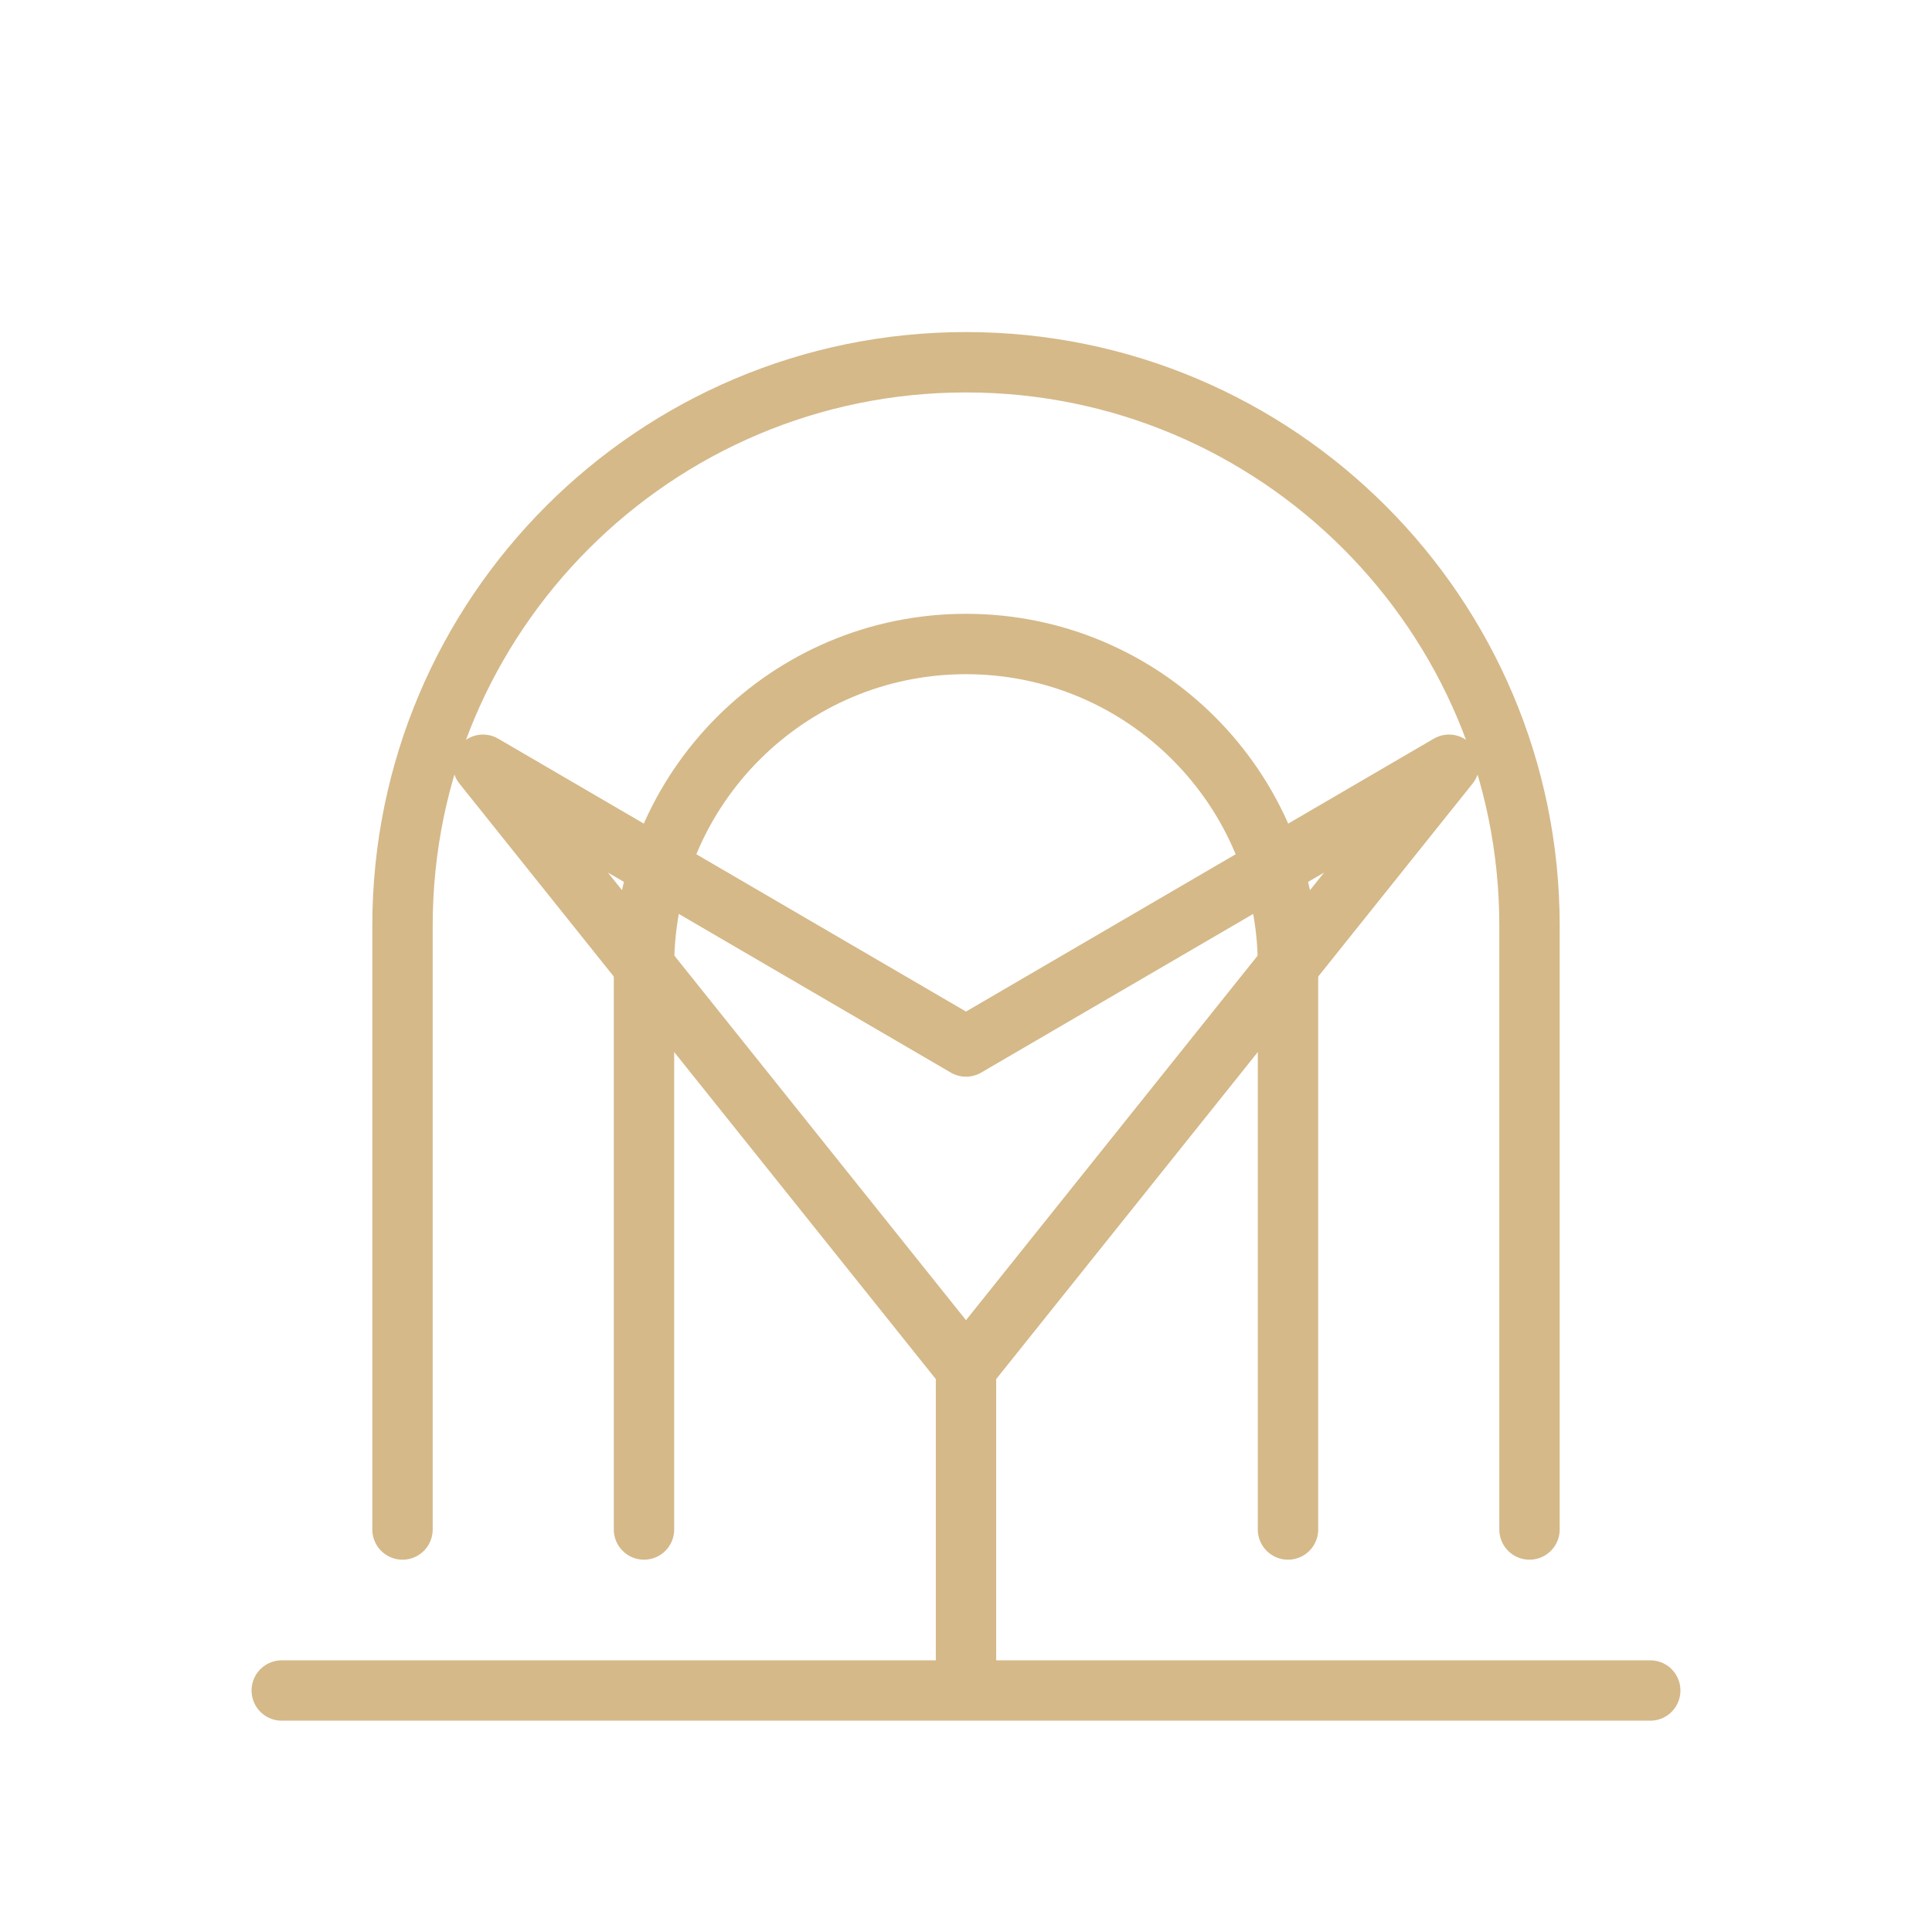
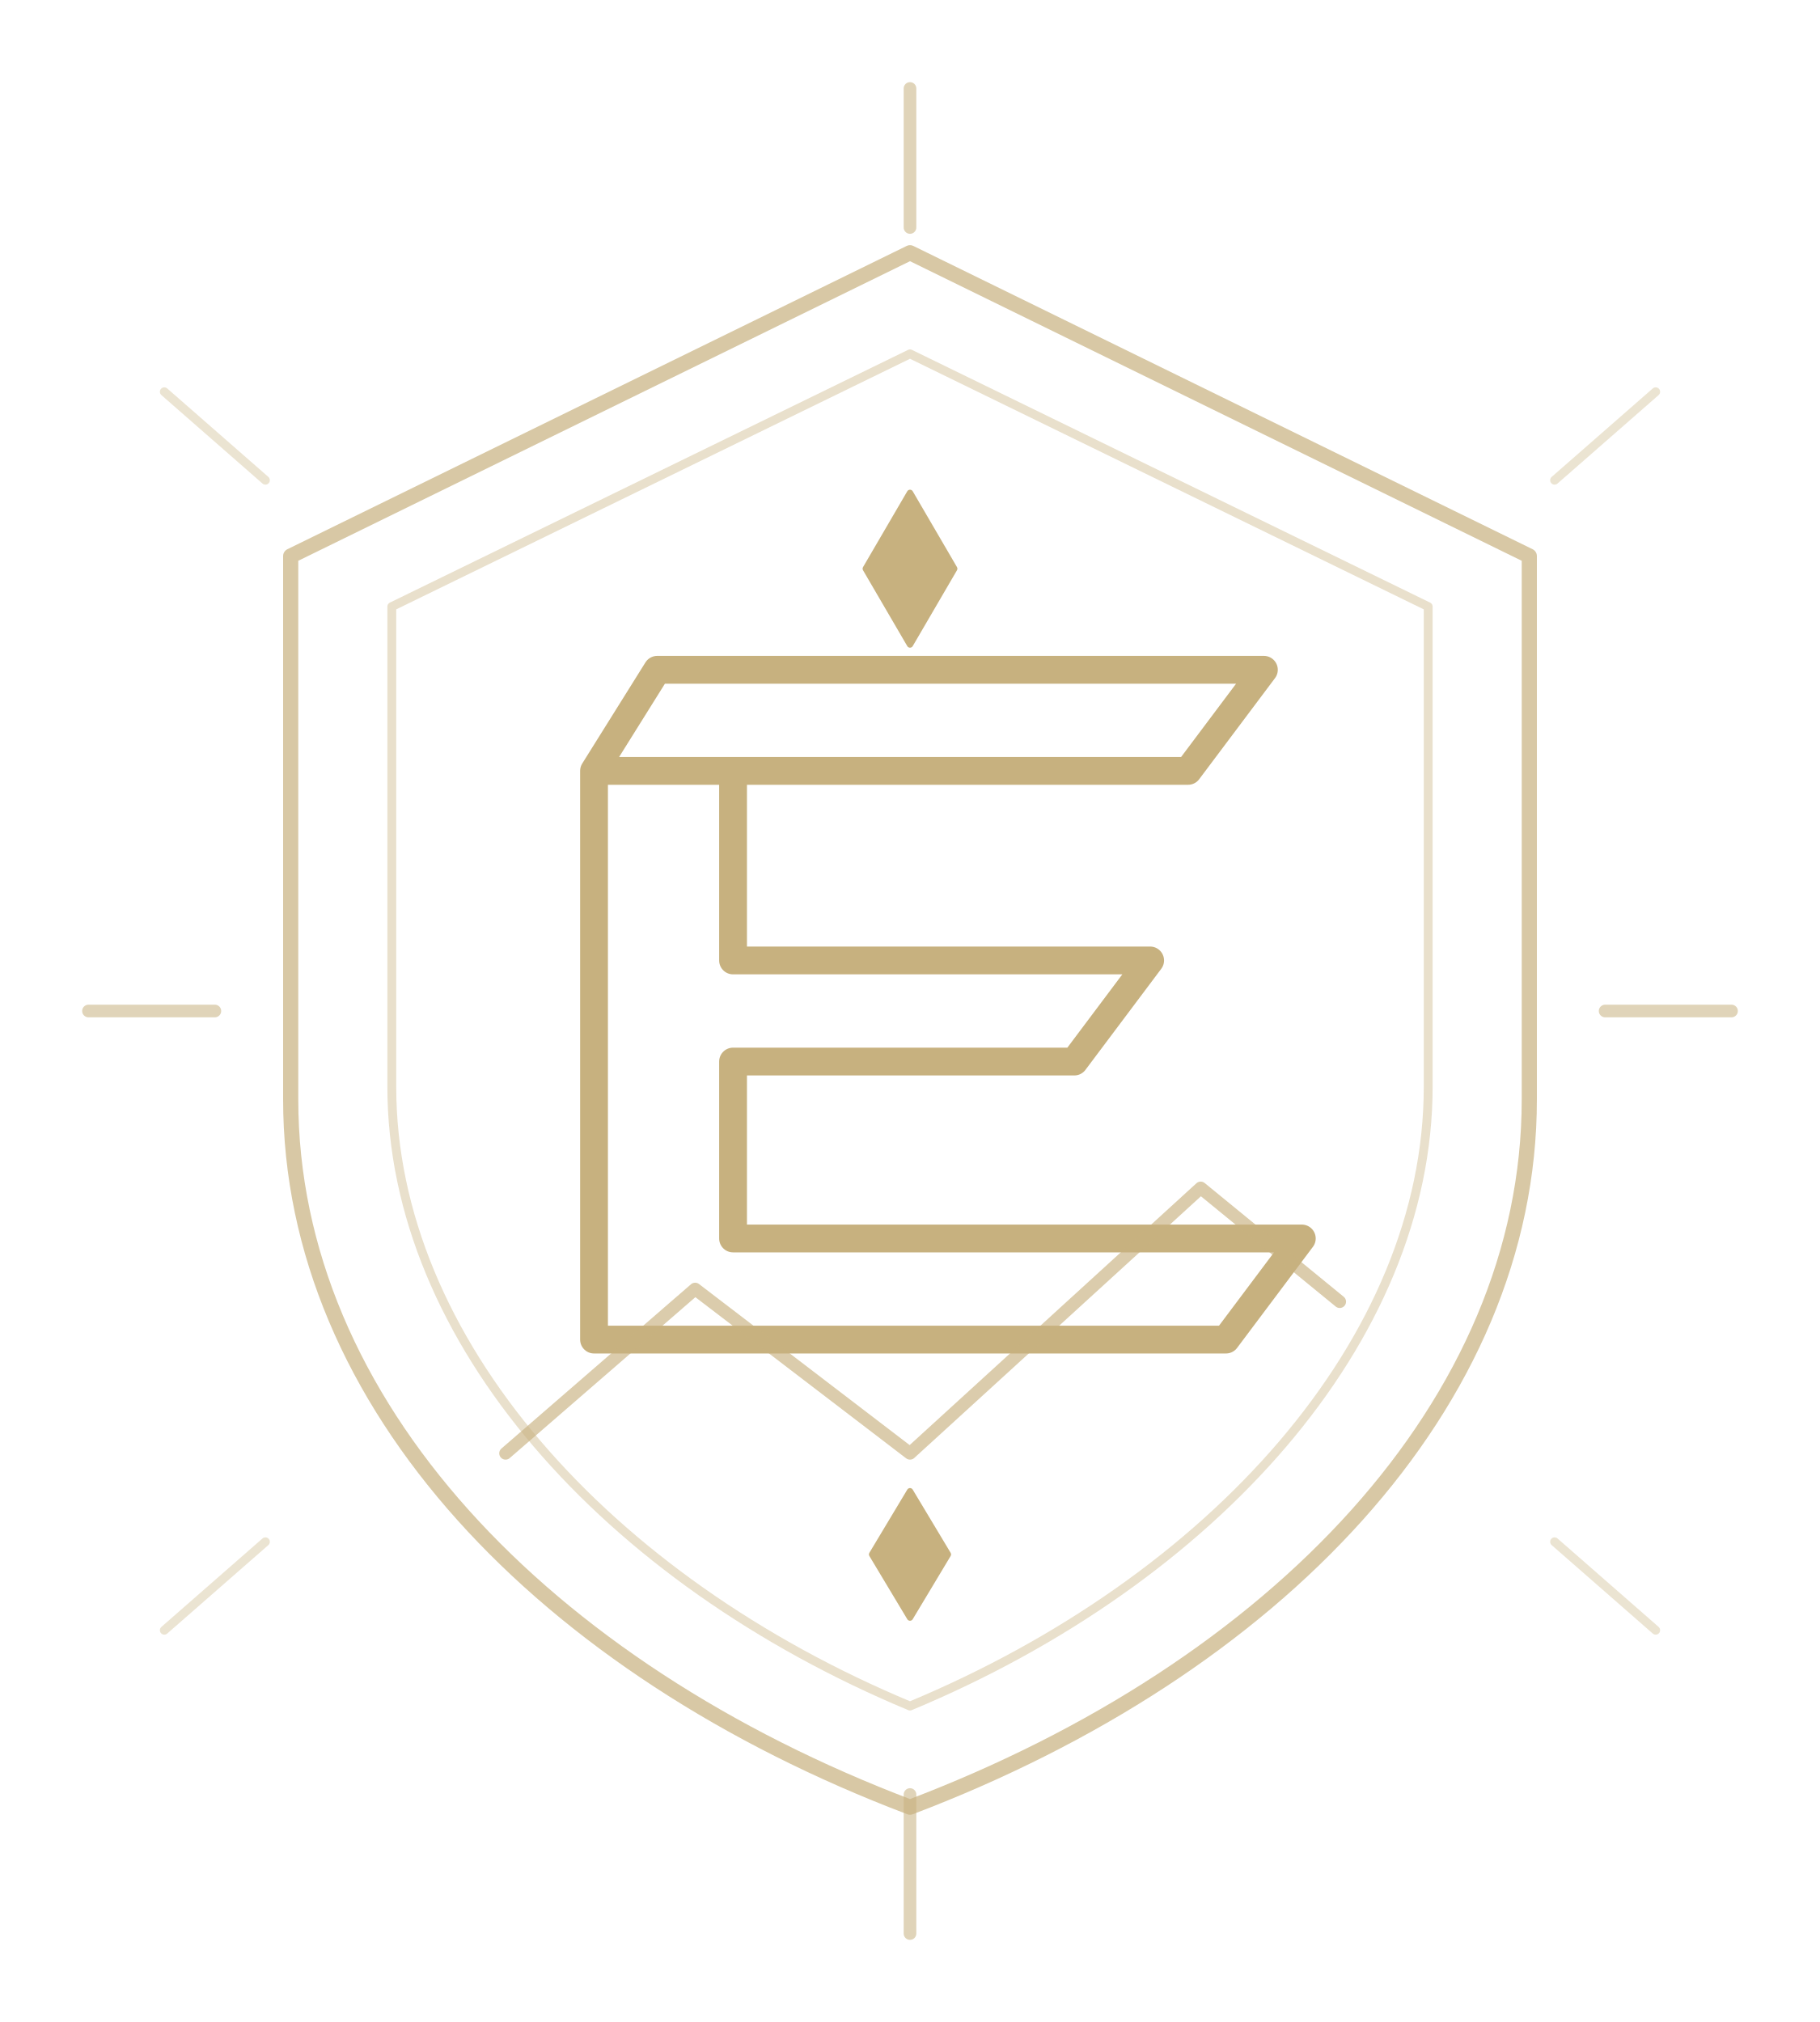
- <svg xmlns="http://www.w3.org/2000/svg" viewBox="0 0 48 48" fill="none">
-   <g stroke="#d5b989" stroke-width="1.5" stroke-linecap="round" stroke-linejoin="round">
-     <path d="M10 38V23a14 14 0 0 1 28 0v15M16 38V24a8 8 0 0 1 16 0v14" />
-     <path d="M24 34 12 19l12 7 12-7-12 15Zm0 0v8M7 42h34" />
+ <svg xmlns="http://www.w3.org/2000/svg" width="144" height="160" viewBox="0 0 144 160" fill="none">
+   <g stroke="#C7B17F" stroke-linecap="round" stroke-linejoin="round">
+     <path d="M72 7V18M72 142V153M7 80H17M127 80H137" stroke-width="1" opacity=".55" />
+     <path d="M72 20 121 44V87C121 111 101 132 72 143 43 132 23 111 23 87V44L72 20Z" stroke-width="1.2" opacity=".7" />
+     <path d="M72 28 113 48V86C113 106 96 125 72 135 48 125 31 106 31 86V48L72 28Z" stroke-width=".7" opacity=".4" />
+     <path d="M47 61H94L100 53H52L47 61ZM47 61V106H97L103 98H58V84H85L91 76H58V61" stroke-width="2.2" />
+     <path d="m40 115 15-13 17 13 23-21 11 9" stroke-width="1" opacity=".65" />
+     <path d="m72 39 3.5 6-3.5 6-3.5-6 3.5-6ZM72 118l3 5-3 5-3-5 3-5Z" fill="#C7B17F" stroke-width=".5" />
+     <path d="m13 31 8 7M123 122l8 7M13 129l8-7M123 38l8-7" stroke-width=".7" opacity=".35" />
  </g>
</svg>
